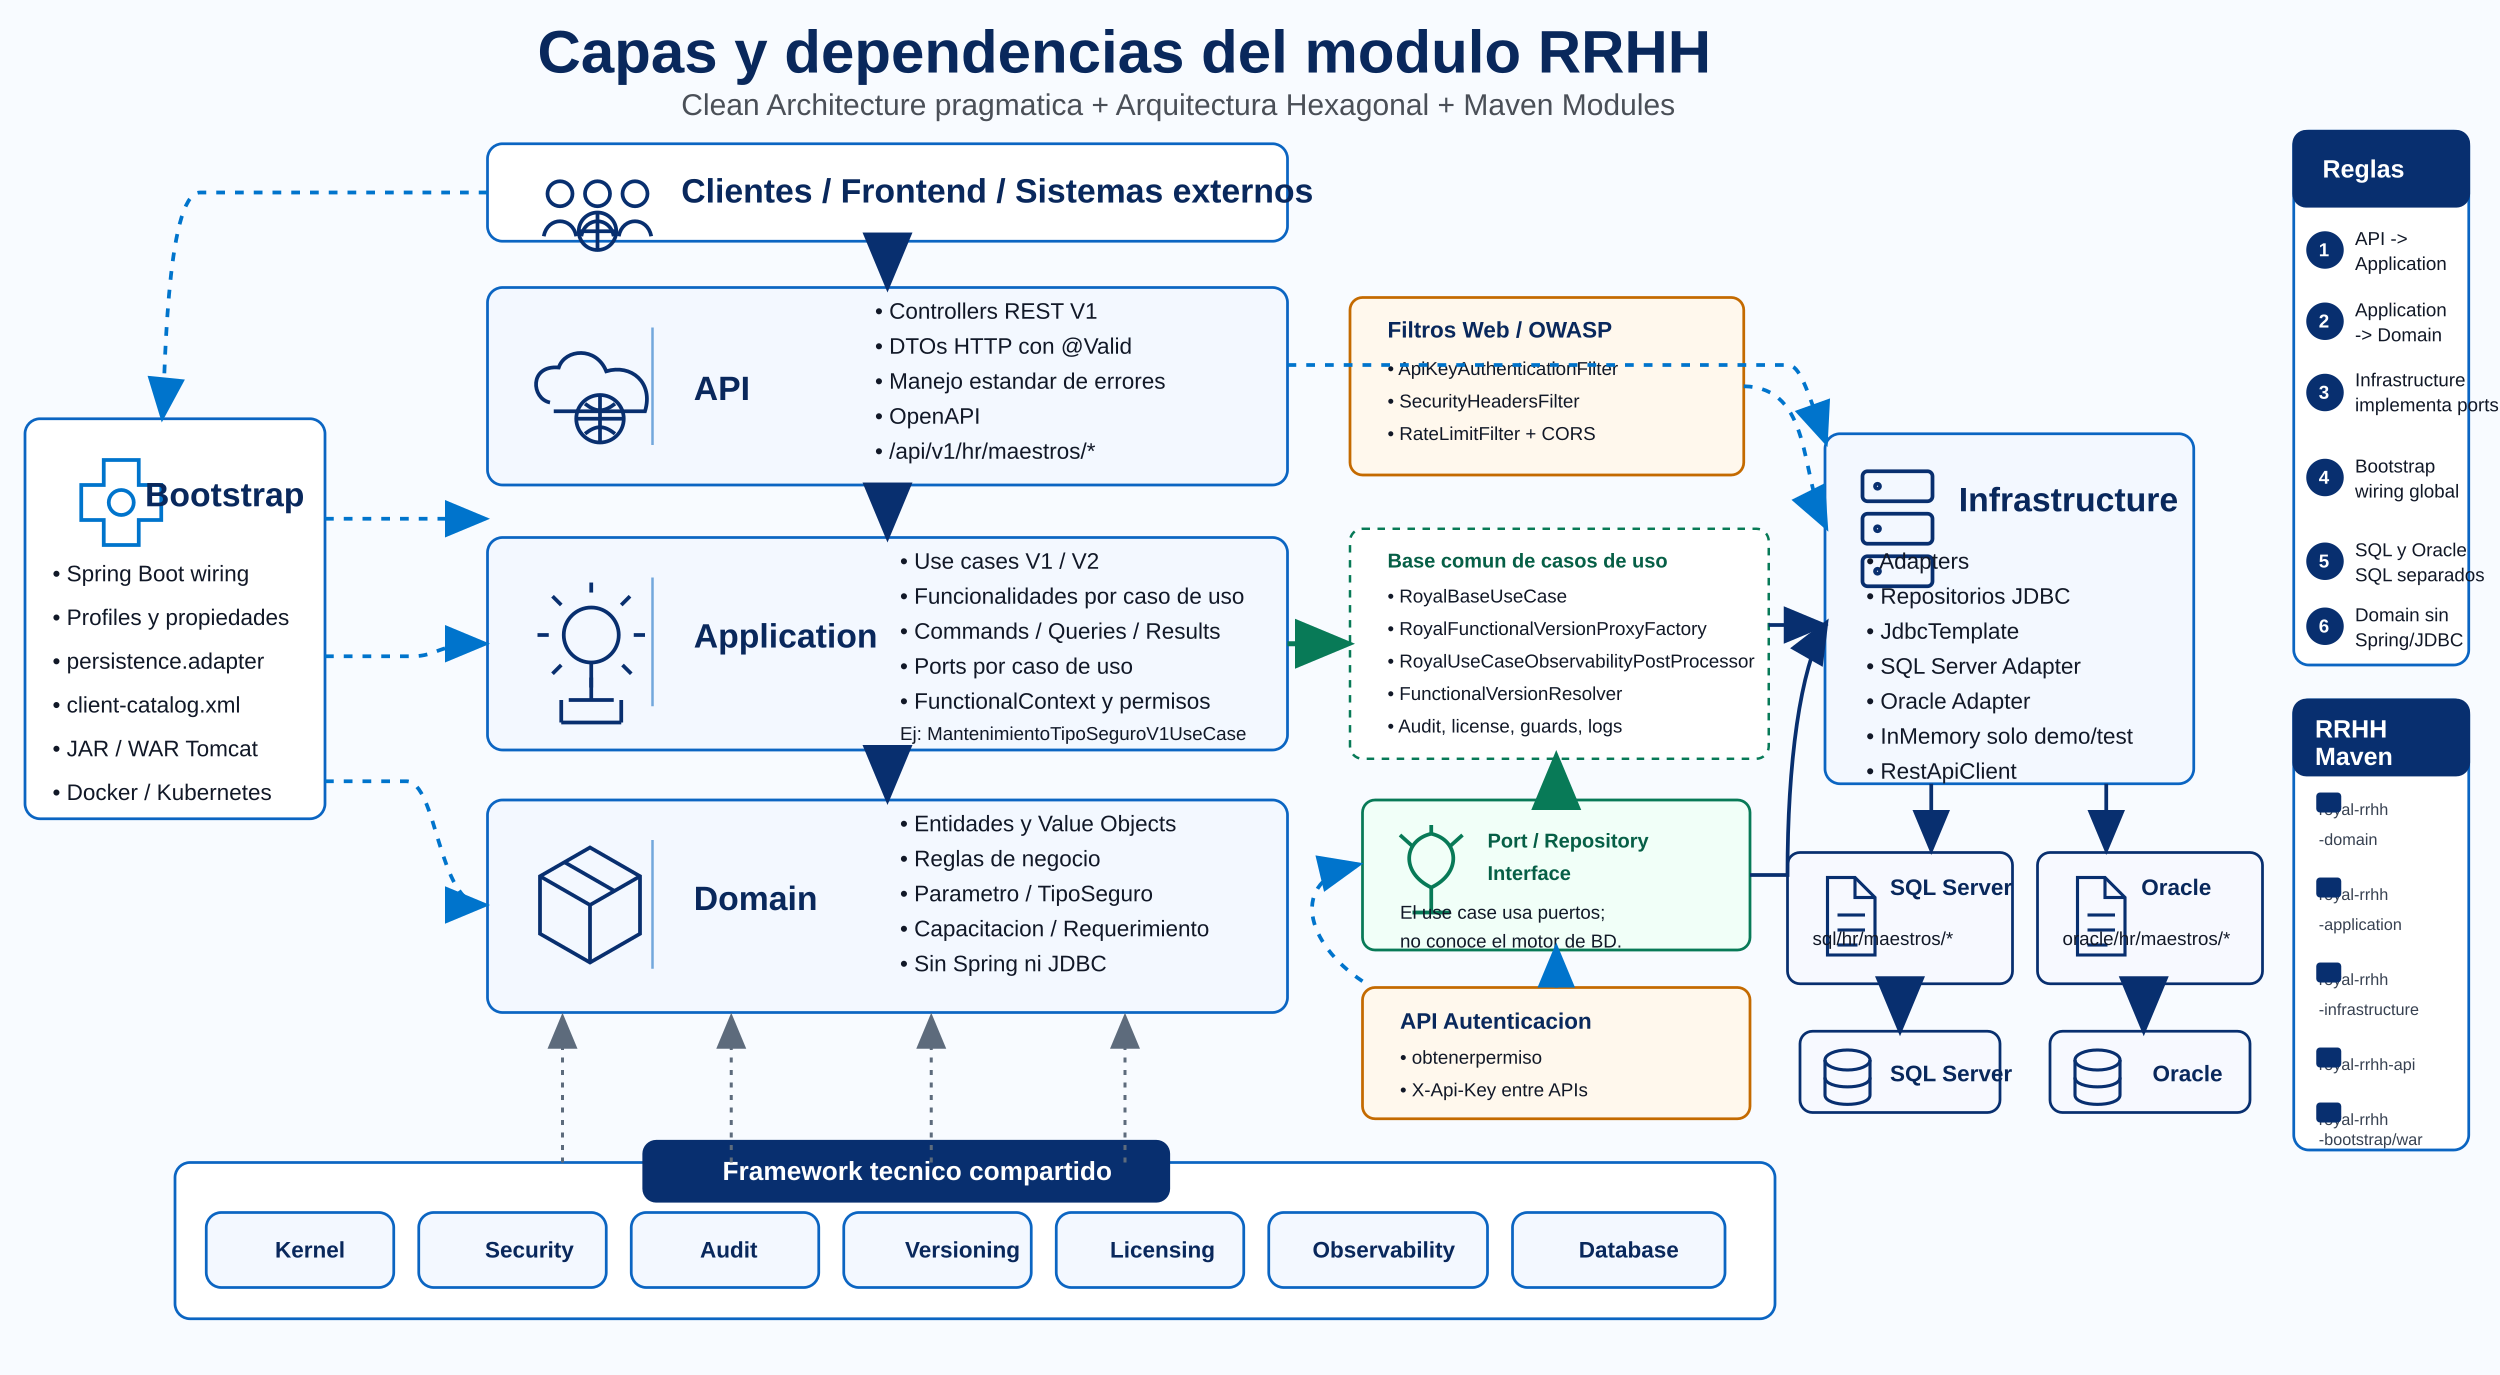
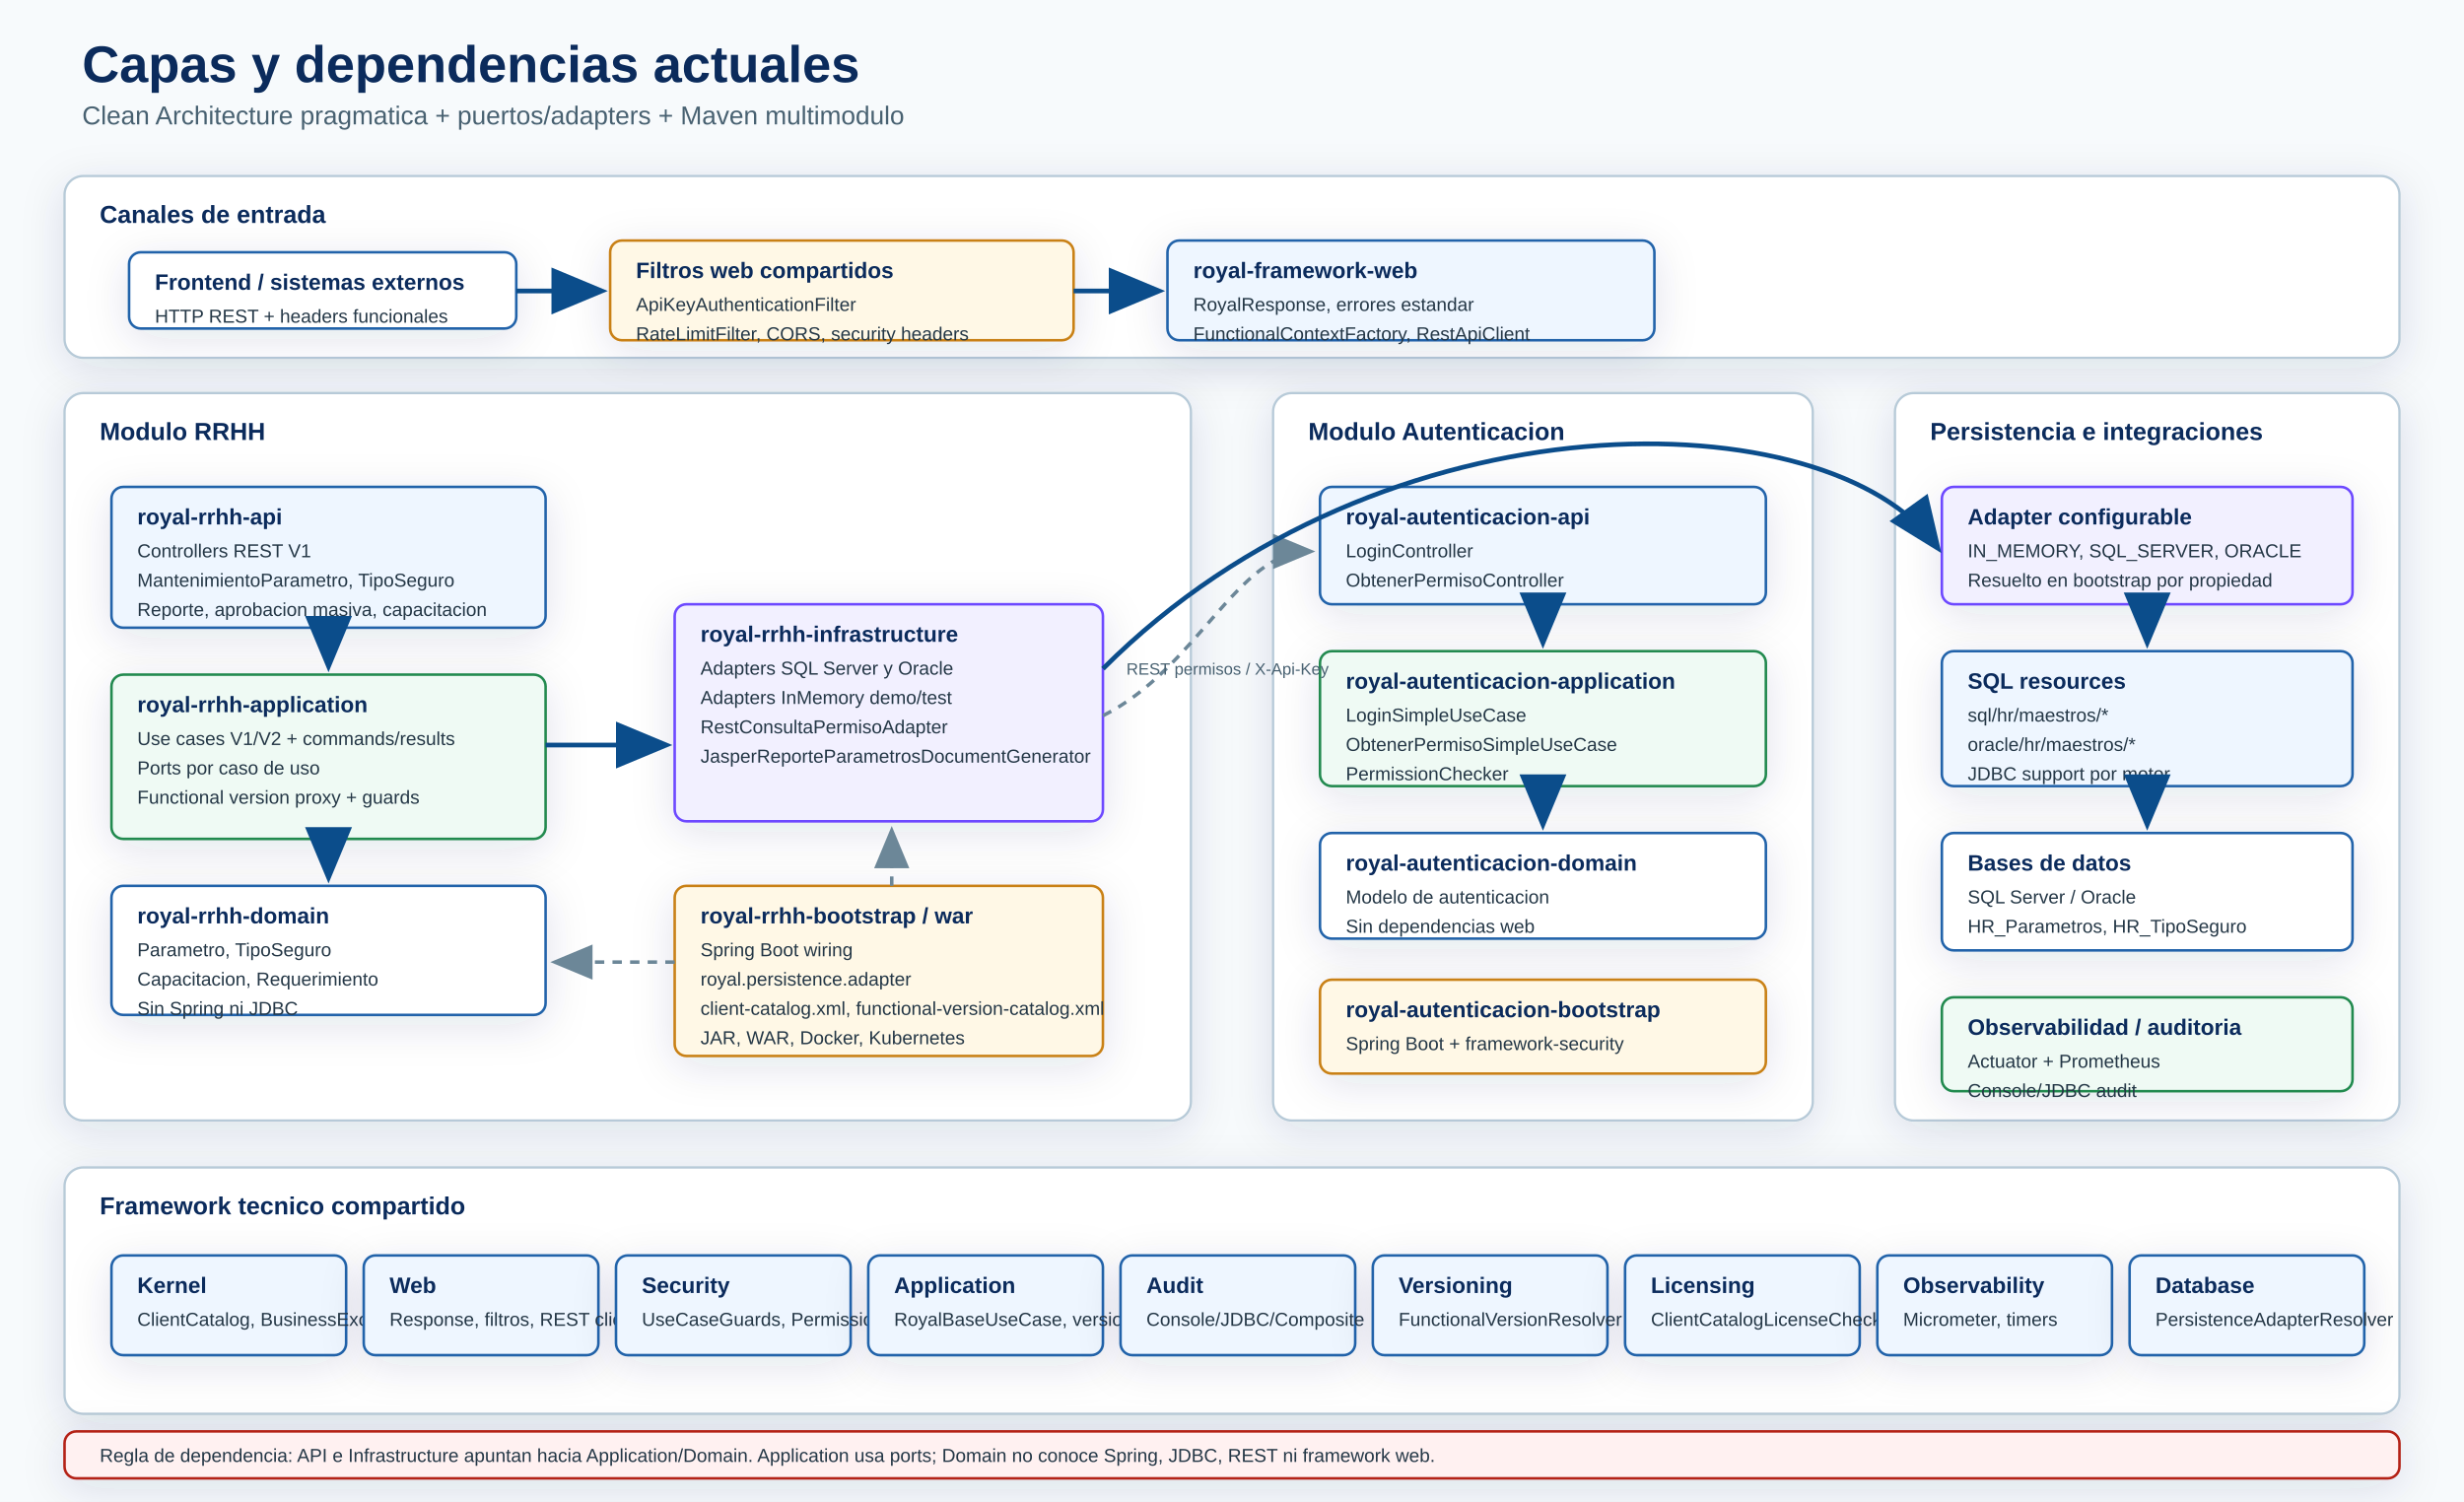
- <svg xmlns="http://www.w3.org/2000/svg" width="2000" height="1100" viewBox="0 0 2000 1100" role="img" aria-labelledby="title desc">
+ <svg xmlns="http://www.w3.org/2000/svg" width="2100" height="1280" viewBox="0 0 2100 1280" role="img" aria-labelledby="title desc">
  <defs>
    <style>
-       .bg { fill: #f8fbff; }
-       .title { fill: #09285c; font: 700 48px Arial, sans-serif; }
-       .subtitle { fill: #4a4f57; font: 400 24px Arial, sans-serif; }
-       .box { fill: #ffffff; stroke: #0b65c2; stroke-width: 2.2; rx: 12; }
-       .box-soft { fill: #f3f8ff; stroke: #0b65c2; stroke-width: 2.2; rx: 12; }
-       .box-green { fill: #f1fff8; stroke: #087a57; stroke-width: 2.2; rx: 10; }
-       .box-orange { fill: #fff8ed; stroke: #c46a00; stroke-width: 2.2; rx: 10; }
-       .box-dark { fill: #082f6f; stroke: #082f6f; stroke-width: 2.2; rx: 10; }
-       .box-db { fill: #f7f9ff; stroke: #082f6f; stroke-width: 2.2; rx: 10; }
-       .label { fill: #09285c; font: 700 27px Arial, sans-serif; }
-       .label-sm { fill: #09285c; font: 700 18px Arial, sans-serif; }
-       .label-green { fill: #065f46; font: 700 16px Arial, sans-serif; }
-       .text { fill: #111827; font: 400 18px Arial, sans-serif; }
-       .small { fill: #111827; font: 400 15px Arial, sans-serif; }
-       .tiny { fill: #374151; font: 400 13px Arial, sans-serif; }
-       .white { fill: #ffffff; font: 700 21px Arial, sans-serif; }
-       .rule-title { fill: #ffffff; font: 700 20px Arial, sans-serif; }
-       .num { fill: #ffffff; font: 700 15px Arial, sans-serif; }
-       .arrow { stroke: #082f6f; stroke-width: 4; fill: none; marker-end: url(#arrow); }
-       .arrow-thin { stroke: #082f6f; stroke-width: 3; fill: none; marker-end: url(#arrow); }
-       .arrow-dash { stroke: #0074cc; stroke-width: 3; fill: none; stroke-dasharray: 7 8; marker-end: url(#arrow-blue); }
-       .arrow-green { stroke: #087a57; stroke-width: 4; fill: none; marker-end: url(#arrow-green); }
-       .arrow-gray { stroke: #5d6b7c; stroke-width: 2.4; fill: none; stroke-dasharray: 4 6; marker-end: url(#arrow-gray); }
-       .shadow { }
-       .divider { stroke: #72a8dc; stroke-width: 2; }
-       .line { stroke: #b7c7d8; stroke-width: 2; }
-       .dash-outline { fill: #ffffff; stroke: #087a57; stroke-width: 2; stroke-dasharray: 6 6; rx: 10; }
+       .bg { fill: #f7fafc; }
+       .title { fill: #0b2b5c; font: 700 44px Arial, sans-serif; }
+       .subtitle { fill: #486171; font: 400 22px Arial, sans-serif; }
+       .band-title { fill: #0b2b5c; font: 700 21px Arial, sans-serif; }
+       .box-title { fill: #0b2b5c; font: 700 19px Arial, sans-serif; }
+       .text { fill: #243746; font: 400 16px Arial, sans-serif; }
+       .small { fill: #486171; font: 400 14px Arial, sans-serif; }
+       .tiny { fill: #486171; font: 400 12px Arial, sans-serif; }
+       .layer { fill: #ffffff; stroke: #b7cad8; stroke-width: 2; rx: 16; }
+       .box { fill: #ffffff; stroke: #2364aa; stroke-width: 2.2; rx: 10; }
+       .box-blue { fill: #eef6ff; stroke: #2364aa; stroke-width: 2.2; rx: 10; }
+       .box-green { fill: #effaf4; stroke: #248a50; stroke-width: 2.2; rx: 10; }
+       .box-yellow { fill: #fff8e6; stroke: #c98116; stroke-width: 2.2; rx: 10; }
+       .box-purple { fill: #f2f0ff; stroke: #6d4aff; stroke-width: 2.2; rx: 10; }
+       .box-red { fill: #fff1f1; stroke: #b42318; stroke-width: 2.2; rx: 10; }
+       .shadow { filter: drop-shadow(0 8px 18px rgba(11, 43, 92, 0.12)); }
+       .arrow { stroke: #0b4d8b; stroke-width: 4; fill: none; marker-end: url(#arrow); }
+       .arrow-soft { stroke: #6c8798; stroke-width: 3; fill: none; stroke-dasharray: 8 7; marker-end: url(#arrow-soft); }
+       .return { stroke: #248a50; stroke-width: 4; fill: none; marker-end: url(#arrow-green); }
+       .pill { fill: #0b2b5c; }
+       .pill-text { fill: #ffffff; font: 700 15px Arial, sans-serif; }
    </style>
    <marker id="arrow" markerWidth="12" markerHeight="10" refX="10" refY="5" orient="auto">
-       <polygon points="0 0, 12 5, 0 10" fill="#082f6f" />
+       <polygon points="0 0, 12 5, 0 10" fill="#0b4d8b" />
    </marker>
-     <marker id="arrow-blue" markerWidth="12" markerHeight="10" refX="10" refY="5" orient="auto">
-       <polygon points="0 0, 12 5, 0 10" fill="#0074cc" />
+     <marker id="arrow-soft" markerWidth="12" markerHeight="10" refX="10" refY="5" orient="auto">
+       <polygon points="0 0, 12 5, 0 10" fill="#6c8798" />
    </marker>
    <marker id="arrow-green" markerWidth="12" markerHeight="10" refX="10" refY="5" orient="auto">
-       <polygon points="0 0, 12 5, 0 10" fill="#087a57" />
-     </marker>
-     <marker id="arrow-gray" markerWidth="12" markerHeight="10" refX="10" refY="5" orient="auto">
-       <polygon points="0 0, 12 5, 0 10" fill="#5d6b7c" />
+       <polygon points="0 0, 12 5, 0 10" fill="#248a50" />
    </marker>
  </defs>
-   <rect class="bg" x="0" y="0" width="2000" height="1100" />
-   <text class="title" x="430" y="58">Capas y dependencias del modulo RRHH</text>
-   <text class="subtitle" x="545" y="92">Clean Architecture pragmatica + Arquitectura Hexagonal + Maven Modules</text>
-   <rect class="box shadow" x="390" y="115" width="640" height="78" />
-   <g transform="translate(430 137)" stroke="#082f6f" stroke-width="3" fill="none">
-     <circle cx="18" cy="18" r="10" />
-     <circle cx="48" cy="18" r="10" />
-     <circle cx="78" cy="18" r="10" />
-     <path d="M5 52 C8 36, 28 36, 31 52" />
-     <path d="M35 52 C38 36, 58 36, 61 52" />
-     <path d="M65 52 C68 36, 88 36, 91 52" />
-     <circle cx="48" cy="48" r="15" />
-     <path d="M33 48 H63 M48 33 V63" />
-   </g>
-   <text class="label" x="545" y="162">Clientes / Frontend / Sistemas externos</text>
-   <rect class="box shadow" x="20" y="335" width="240" height="320" />
-   <g transform="translate(48 368)" stroke="#0074cc" stroke-width="3" fill="none">
-     <path d="M35 0 h28 v20 h18 v28 h-18 v20 h-28 v-20 h-18 v-28 h18 z" />
-     <circle cx="49" cy="34" r="10" />
-   </g>
-   <text class="label" x="116" y="405">Bootstrap</text>
-   <text class="text" x="42" y="465">• Spring Boot wiring</text>
-   <text class="text" x="42" y="500">• Profiles y propiedades</text>
-   <text class="text" x="42" y="535">• persistence.adapter</text>
-   <text class="text" x="42" y="570">• client-catalog.xml</text>
-   <text class="text" x="42" y="605">• JAR / WAR Tomcat</text>
-   <text class="text" x="42" y="640">• Docker / Kubernetes</text>
-   <rect class="box-soft shadow" x="390" y="230" width="640" height="158" />
-   <g transform="translate(425 277)" stroke="#082f6f" stroke-width="3" fill="none">
-     <path d="M15 45 C0 42,-2 15,22 17 C27 2,52 0,60 20 C80 14,98 29,91 52 H18" />
-     <circle cx="55" cy="58" r="19" />
-     <path d="M36 58 H74 M55 39 V77 M43 46 C52 53,58 53,67 46 M43 70 C52 63,58 63,67 70" />
-   </g>
-   <line class="divider" x1="522" y1="262" x2="522" y2="356" />
-   <text class="label" x="555" y="320">API</text>
-   <text class="text" x="700" y="255">• Controllers REST V1</text>
-   <text class="text" x="700" y="283">• DTOs HTTP con @Valid</text>
-   <text class="text" x="700" y="311">• Manejo estandar de errores</text>
-   <text class="text" x="700" y="339">• OpenAPI</text>
-   <text class="text" x="700" y="367">• /api/v1/hr/maestros/*</text>
-   <rect class="box-orange shadow" x="1080" y="238" width="315" height="142" />
-   <text class="label-sm" x="1110" y="270">Filtros Web / OWASP</text>
-   <text class="small" x="1110" y="300">• ApiKeyAuthenticationFilter</text>
-   <text class="small" x="1110" y="326">• SecurityHeadersFilter</text>
-   <text class="small" x="1110" y="352">• RateLimitFilter + CORS</text>
-   <rect class="box-soft shadow" x="390" y="430" width="640" height="170" />
-   <g transform="translate(430 466)" stroke="#082f6f" stroke-width="3" fill="none">
-     <circle cx="43" cy="42" r="22" />
-     <path d="M43 8 V0 M43 84 V76 M9 42 H0 M86 42 H77 M19 18 L12 11 M68 66 L75 73 M67 18 L74 11 M19 66 L12 73" />
-     <path d="M25 94 H61 M43 64 V94 M19 112 H67 M19 112 V94 M67 112 V94" />
-   </g>
-   <line class="divider" x1="522" y1="462" x2="522" y2="565" />
-   <text class="label" x="555" y="518">Application</text>
-   <text class="text" x="720" y="455">• Use cases V1 / V2</text>
-   <text class="text" x="720" y="483">• Funcionalidades por caso de uso</text>
-   <text class="text" x="720" y="511">• Commands / Queries / Results</text>
-   <text class="text" x="720" y="539">• Ports por caso de uso</text>
-   <text class="text" x="720" y="567">• FunctionalContext y permisos</text>
-   <text class="small" x="720" y="592">Ej: MantenimientoTipoSeguroV1UseCase</text>
-   <rect class="dash-outline shadow" x="1080" y="423" width="335" height="184" />
-   <text class="label-green" x="1110" y="454">Base comun de casos de uso</text>
-   <text class="small" x="1110" y="482">• RoyalBaseUseCase</text>
-   <text class="small" x="1110" y="508">• RoyalFunctionalVersionProxyFactory</text>
-   <text class="small" x="1110" y="534">• RoyalUseCaseObservabilityPostProcessor</text>
-   <text class="small" x="1110" y="560">• FunctionalVersionResolver</text>
-   <text class="small" x="1110" y="586">• Audit, license, guards, logs</text>
-   <rect class="box-green shadow" x="1090" y="640" width="310" height="120" />
-   <g transform="translate(1120 660)" stroke="#087a57" stroke-width="3" fill="none">
-     <path d="M25 50 C0 38,3 12,25 7 C47 12,50 38,25 50 Z" />
-     <path d="M25 7 V0 M10 17 L0 8 M40 17 L50 8 M25 50 V70 M10 70 H40" />
-   </g>
-   <text class="label-green" x="1190" y="678">Port / Repository</text>
-   <text class="label-green" x="1190" y="704">Interface</text>
-   <text class="small" x="1120" y="735">El use case usa puertos;</text>
-   <text class="small" x="1120" y="758">no conoce el motor de BD.</text>
-   <rect class="box-soft shadow" x="390" y="640" width="640" height="170" />
-   <g transform="translate(430 678)" stroke="#082f6f" stroke-width="3" fill="none">
-     <path d="M42 0 L82 23 L82 69 L42 92 L2 69 L2 23 Z" />
-     <path d="M2 23 L42 46 L82 23 M42 46 V92" />
-     <path d="M22 12 L62 35" />
-   </g>
-   <line class="divider" x1="522" y1="672" x2="522" y2="775" />
-   <text class="label" x="555" y="728">Domain</text>
-   <text class="text" x="720" y="665">• Entidades y Value Objects</text>
-   <text class="text" x="720" y="693">• Reglas de negocio</text>
-   <text class="text" x="720" y="721">• Parametro / TipoSeguro</text>
-   <text class="text" x="720" y="749">• Capacitacion / Requerimiento</text>
-   <text class="text" x="720" y="777">• Sin Spring ni JDBC</text>
-   <rect class="box-soft shadow" x="1460" y="347" width="295" height="280" />
-   <g transform="translate(1490 377)" stroke="#082f6f" stroke-width="3" fill="none">
-     <rect x="0" y="0" width="56" height="24" rx="4" />
-     <rect x="0" y="34" width="56" height="24" rx="4" />
-     <rect x="0" y="68" width="56" height="24" rx="4" />
-     <circle cx="12" cy="12" r="2" />
-     <circle cx="12" cy="46" r="2" />
-     <circle cx="12" cy="80" r="2" />
-   </g>
-   <text class="label" x="1567" y="409">Infrastructure</text>
-   <text class="text" x="1493" y="455">• Adapters</text>
-   <text class="text" x="1493" y="483">• Repositorios JDBC</text>
-   <text class="text" x="1493" y="511">• JdbcTemplate</text>
-   <text class="text" x="1493" y="539">• SQL Server Adapter</text>
-   <text class="text" x="1493" y="567">• Oracle Adapter</text>
-   <text class="text" x="1493" y="595">• InMemory solo demo/test</text>
-   <text class="text" x="1493" y="623">• RestApiClient</text>
-   <rect class="box-db shadow" x="1430" y="682" width="180" height="105" />
-   <g transform="translate(1450 702)" stroke="#082f6f" stroke-width="2.5" fill="none">
-     <path d="M12 0 H34 L50 16 V62 H12 Z" />
-     <path d="M34 0 V16 H50" />
-     <path d="M20 30 H42 M20 42 H42 M20 54 H36" />
-   </g>
-   <text class="label-sm" x="1512" y="716">SQL Server</text>
-   <text class="small" x="1450" y="756">sql/hr/maestros/*</text>
-   <rect class="box-db shadow" x="1630" y="682" width="180" height="105" />
-   <g transform="translate(1650 702)" stroke="#082f6f" stroke-width="2.5" fill="none">
-     <path d="M12 0 H34 L50 16 V62 H12 Z" />
-     <path d="M34 0 V16 H50" />
-     <path d="M20 30 H42 M20 42 H42 M20 54 H36" />
-   </g>
-   <text class="label-sm" x="1713" y="716">Oracle</text>
-   <text class="small" x="1650" y="756">oracle/hr/maestros/*</text>
-   <rect class="box-db shadow" x="1440" y="825" width="160" height="65" />
-   <g transform="translate(1460 840)" stroke="#082f6f" stroke-width="2.5" fill="none">
-     <ellipse cx="18" cy="8" rx="18" ry="8" />
-     <path d="M0 8 V36 C0 46,36 46,36 36 V8" />
-     <path d="M0 22 C0 32,36 32,36 22" />
-   </g>
-   <text class="label-sm" x="1512" y="865">SQL Server</text>
-   <rect class="box-db shadow" x="1640" y="825" width="160" height="65" />
-   <g transform="translate(1660 840)" stroke="#082f6f" stroke-width="2.5" fill="none">
-     <ellipse cx="18" cy="8" rx="18" ry="8" />
-     <path d="M0 8 V36 C0 46,36 46,36 36 V8" />
-     <path d="M0 22 C0 32,36 32,36 22" />
-   </g>
-   <text class="label-sm" x="1722" y="865">Oracle</text>
-   <rect class="box-orange shadow" x="1090" y="790" width="310" height="105" />
-   <text class="label-sm" x="1120" y="823">API Autenticacion</text>
-   <text class="small" x="1120" y="851">• obtenerpermiso</text>
-   <text class="small" x="1120" y="877">• X-Api-Key entre APIs</text>
-   <rect class="box shadow" x="1835" y="105" width="140" height="427" />
-   <rect class="box-dark" x="1835" y="105" width="140" height="60" />
-   <text class="rule-title" x="1858" y="142">Reglas</text>
-   <g>
-     <circle cx="1860" cy="200" r="15" fill="#082f6f" />
-     <text class="num" x="1855" y="205">1</text>
-     <text class="small" x="1884" y="196">API -&gt;</text>
-     <text class="small" x="1884" y="216">Application</text>
-     <circle cx="1860" cy="257" r="15" fill="#082f6f" />
-     <text class="num" x="1855" y="262">2</text>
-     <text class="small" x="1884" y="253">Application</text>
-     <text class="small" x="1884" y="273">-&gt; Domain</text>
-     <circle cx="1860" cy="314" r="15" fill="#082f6f" />
-     <text class="num" x="1855" y="319">3</text>
-     <text class="small" x="1884" y="309">Infrastructure</text>
-     <text class="small" x="1884" y="329">implementa ports</text>
-     <circle cx="1860" cy="382" r="15" fill="#082f6f" />
-     <text class="num" x="1855" y="387">4</text>
-     <text class="small" x="1884" y="378">Bootstrap</text>
-     <text class="small" x="1884" y="398">wiring global</text>
-     <circle cx="1860" cy="449" r="15" fill="#082f6f" />
-     <text class="num" x="1855" y="454">5</text>
-     <text class="small" x="1884" y="445">SQL y Oracle</text>
-     <text class="small" x="1884" y="465">SQL separados</text>
-     <circle cx="1860" cy="501" r="15" fill="#082f6f" />
-     <text class="num" x="1855" y="506">6</text>
-     <text class="small" x="1884" y="497">Domain sin</text>
-     <text class="small" x="1884" y="517">Spring/JDBC</text>
-   </g>
-   <rect class="box shadow" x="1835" y="560" width="140" height="360" />
-   <rect class="box-dark" x="1835" y="560" width="140" height="60" />
-   <text class="rule-title" x="1852" y="590">RRHH</text>
-   <text class="rule-title" x="1852" y="612">Maven</text>
-   <text class="tiny" x="1855" y="652">royal-rrhh</text>
-   <text class="tiny" x="1855" y="676">-domain</text>
-   <text class="tiny" x="1855" y="720">royal-rrhh</text>
-   <text class="tiny" x="1855" y="744">-application</text>
-   <text class="tiny" x="1855" y="788">royal-rrhh</text>
-   <text class="tiny" x="1855" y="812">-infrastructure</text>
-   <text class="tiny" x="1855" y="856">royal-rrhh-api</text>
-   <text class="tiny" x="1855" y="900">royal-rrhh</text>
-   <text class="tiny" x="1855" y="916">-bootstrap/war</text>
-   <g stroke="#082f6f" stroke-width="2" fill="#082f6f">
-     <rect x="1854" y="635" width="18" height="14" rx="2" />
-     <rect x="1854" y="703" width="18" height="14" rx="2" />
-     <rect x="1854" y="771" width="18" height="14" rx="2" />
-     <rect x="1854" y="839" width="18" height="14" rx="2" />
-     <rect x="1854" y="883" width="18" height="14" rx="2" />
-   </g>
-   <rect class="box shadow" x="140" y="930" width="1280" height="125" />
-   <rect class="box-dark shadow" x="515" y="913" width="420" height="48" />
-   <text class="white" x="578" y="944">Framework tecnico compartido</text>
-   <g>
-     <rect class="box-soft" x="165" y="970" width="150" height="60" />
-     <text class="label-sm" x="220" y="1006">Kernel</text>
-     <rect class="box-soft" x="335" y="970" width="150" height="60" />
-     <text class="label-sm" x="388" y="1006">Security</text>
-     <rect class="box-soft" x="505" y="970" width="150" height="60" />
-     <text class="label-sm" x="560" y="1006">Audit</text>
-     <rect class="box-soft" x="675" y="970" width="150" height="60" />
-     <text class="label-sm" x="724" y="1006">Versioning</text>
-     <rect class="box-soft" x="845" y="970" width="150" height="60" />
-     <text class="label-sm" x="888" y="1006">Licensing</text>
-     <rect class="box-soft" x="1015" y="970" width="175" height="60" />
-     <text class="label-sm" x="1050" y="1006">Observability</text>
-     <rect class="box-soft" x="1210" y="970" width="170" height="60" />
-     <text class="label-sm" x="1263" y="1006">Database</text>
-   </g>
-   <path class="arrow" d="M710 193 V226" />
-   <path class="arrow" d="M710 388 V426" />
-   <path class="arrow" d="M710 600 V636" />
-   <path class="arrow-green" d="M1030 515 H1076" />
-   <path class="arrow-green" d="M1245 640 V608" />
-   <path class="arrow-thin" d="M1400 700 H1430 C1430 610,1440 535,1460 500" />
-   <path class="arrow-thin" d="M1415 500 H1457" />
-   <path class="arrow-thin" d="M1545 627 V678" />
-   <path class="arrow-thin" d="M1685 627 V678" />
-   <path class="arrow" d="M1520 787 V821" />
-   <path class="arrow" d="M1715 787 V821" />
-   <path class="arrow-dash" d="M1030 292 H1430 C1440 292,1445 310,1460 352" />
-   <path class="arrow-dash" d="M260 415 H386" />
-   <path class="arrow-dash" d="M260 525 H330 C350 525,350 515,386 515" />
-   <path class="arrow-dash" d="M260 625 H325 C350 625,350 724,386 724" />
-   <path class="arrow-dash" d="M390 154 H160 C132 154,132 312,130 332" />
-   <path class="arrow-gray" d="M450 930 V815" />
-   <path class="arrow-gray" d="M585 930 V815" />
-   <path class="arrow-gray" d="M745 930 V815" />
-   <path class="arrow-gray" d="M900 930 V815" />
-   <path class="arrow-dash" d="M1090 785 C1045 755,1030 705,1085 692" />
-   <path class="arrow-dash" d="M1245 790 V760" />
-   <path class="arrow-dash" d="M1395 309 C1450 310,1440 380,1460 420" />
+   <rect class="bg" x="0" y="0" width="2100" height="1280" />
+   <text class="title" x="70" y="70">Capas y dependencias actuales</text>
+   <text class="subtitle" x="70" y="106">Clean Architecture pragmatica + puertos/adapters + Maven multimodulo</text>
+   <rect class="layer shadow" x="55" y="150" width="1990" height="155" />
+   <text class="band-title" x="85" y="190">Canales de entrada</text>
+   <rect class="box shadow" x="110" y="215" width="330" height="65" />
+   <text class="box-title" x="132" y="247">Frontend / sistemas externos</text>
+   <text class="text" x="132" y="275">HTTP REST + headers funcionales</text>
+   <rect class="box-yellow shadow" x="520" y="205" width="395" height="85" />
+   <text class="box-title" x="542" y="237">Filtros web compartidos</text>
+   <text class="text" x="542" y="265">ApiKeyAuthenticationFilter</text>
+   <text class="text" x="542" y="290">RateLimitFilter, CORS, security headers</text>
+   <rect class="box-blue shadow" x="995" y="205" width="415" height="85" />
+   <text class="box-title" x="1017" y="237">royal-framework-web</text>
+   <text class="text" x="1017" y="265">RoyalResponse, errores estandar</text>
+   <text class="text" x="1017" y="290">FunctionalContextFactory, RestApiClient</text>
+   <path class="arrow" d="M440 248 H510" />
+   <path class="arrow" d="M915 248 H985" />
+   <rect class="layer shadow" x="55" y="335" width="960" height="620" />
+   <text class="band-title" x="85" y="375">Modulo RRHH</text>
+   <rect class="box-blue shadow" x="95" y="415" width="370" height="120" />
+   <text class="box-title" x="117" y="447">royal-rrhh-api</text>
+   <text class="text" x="117" y="475">Controllers REST V1</text>
+   <text class="text" x="117" y="500">MantenimientoParametro, TipoSeguro</text>
+   <text class="text" x="117" y="525">Reporte, aprobacion masiva, capacitacion</text>
+   <rect class="box-green shadow" x="95" y="575" width="370" height="140" />
+   <text class="box-title" x="117" y="607">royal-rrhh-application</text>
+   <text class="text" x="117" y="635">Use cases V1/V2 + commands/results</text>
+   <text class="text" x="117" y="660">Ports por caso de uso</text>
+   <text class="text" x="117" y="685">Functional version proxy + guards</text>
+   <rect class="box shadow" x="95" y="755" width="370" height="110" />
+   <text class="box-title" x="117" y="787">royal-rrhh-domain</text>
+   <text class="text" x="117" y="815">Parametro, TipoSeguro</text>
+   <text class="text" x="117" y="840">Capacitacion, Requerimiento</text>
+   <text class="text" x="117" y="865">Sin Spring ni JDBC</text>
+   <rect class="box-purple shadow" x="575" y="515" width="365" height="185" />
+   <text class="box-title" x="597" y="547">royal-rrhh-infrastructure</text>
+   <text class="text" x="597" y="575">Adapters SQL Server y Oracle</text>
+   <text class="text" x="597" y="600">Adapters InMemory demo/test</text>
+   <text class="text" x="597" y="625">RestConsultaPermisoAdapter</text>
+   <text class="text" x="597" y="650">JasperReporteParametrosDocumentGenerator</text>
+   <rect class="box-yellow shadow" x="575" y="755" width="365" height="145" />
+   <text class="box-title" x="597" y="787">royal-rrhh-bootstrap / war</text>
+   <text class="text" x="597" y="815">Spring Boot wiring</text>
+   <text class="text" x="597" y="840">royal.persistence.adapter</text>
+   <text class="text" x="597" y="865">client-catalog.xml, functional-version-catalog.xml</text>
+   <text class="text" x="597" y="890">JAR, WAR, Docker, Kubernetes</text>
+   <path class="arrow" d="M280 535 V565" />
+   <path class="arrow" d="M280 715 V745" />
+   <path class="arrow" d="M465 635 H565" />
+   <path class="arrow-soft" d="M760 755 V710" />
+   <path class="arrow-soft" d="M575 820 H475" />
+   <rect class="layer shadow" x="1085" y="335" width="460" height="620" />
+   <text class="band-title" x="1115" y="375">Modulo Autenticacion</text>
+   <rect class="box-blue shadow" x="1125" y="415" width="380" height="100" />
+   <text class="box-title" x="1147" y="447">royal-autenticacion-api</text>
+   <text class="text" x="1147" y="475">LoginController</text>
+   <text class="text" x="1147" y="500">ObtenerPermisoController</text>
+   <rect class="box-green shadow" x="1125" y="555" width="380" height="115" />
+   <text class="box-title" x="1147" y="587">royal-autenticacion-application</text>
+   <text class="text" x="1147" y="615">LoginSimpleUseCase</text>
+   <text class="text" x="1147" y="640">ObtenerPermisoSimpleUseCase</text>
+   <text class="text" x="1147" y="665">PermissionChecker</text>
+   <rect class="box shadow" x="1125" y="710" width="380" height="90" />
+   <text class="box-title" x="1147" y="742">royal-autenticacion-domain</text>
+   <text class="text" x="1147" y="770">Modelo de autenticacion</text>
+   <text class="text" x="1147" y="795">Sin dependencias web</text>
+   <rect class="box-yellow shadow" x="1125" y="835" width="380" height="80" />
+   <text class="box-title" x="1147" y="867">royal-autenticacion-bootstrap</text>
+   <text class="text" x="1147" y="895">Spring Boot + framework-security</text>
+   <path class="arrow" d="M1315 515 V545" />
+   <path class="arrow" d="M1315 670 V700" />
+   <path class="arrow-soft" d="M940 610 C1020 570, 1055 470, 1115 470" />
+   <text class="small" x="960" y="575">REST permisos / X-Api-Key</text>
+   <rect class="layer shadow" x="1615" y="335" width="430" height="620" />
+   <text class="band-title" x="1645" y="375">Persistencia e integraciones</text>
+   <rect class="box-purple shadow" x="1655" y="415" width="350" height="100" />
+   <text class="box-title" x="1677" y="447">Adapter configurable</text>
+   <text class="text" x="1677" y="475">IN_MEMORY, SQL_SERVER, ORACLE</text>
+   <text class="text" x="1677" y="500">Resuelto en bootstrap por propiedad</text>
+   <rect class="box-blue shadow" x="1655" y="555" width="350" height="115" />
+   <text class="box-title" x="1677" y="587">SQL resources</text>
+   <text class="text" x="1677" y="615">sql/hr/maestros/*</text>
+   <text class="text" x="1677" y="640">oracle/hr/maestros/*</text>
+   <text class="text" x="1677" y="665">JDBC support por motor</text>
+   <rect class="box shadow" x="1655" y="710" width="350" height="100" />
+   <text class="box-title" x="1677" y="742">Bases de datos</text>
+   <text class="text" x="1677" y="770">SQL Server / Oracle</text>
+   <text class="text" x="1677" y="795">HR_Parametros, HR_TipoSeguro</text>
+   <rect class="box-green shadow" x="1655" y="850" width="350" height="80" />
+   <text class="box-title" x="1677" y="882">Observabilidad / auditoria</text>
+   <text class="text" x="1677" y="910">Actuator + Prometheus</text>
+   <text class="text" x="1677" y="935">Console/JDBC audit</text>
+   <path class="arrow" d="M940 570 C1180 330, 1560 340, 1650 465" />
+   <path class="arrow" d="M1830 515 V545" />
+   <path class="arrow" d="M1830 670 V700" />
+   <rect class="layer shadow" x="55" y="995" width="1990" height="210" />
+   <text class="band-title" x="85" y="1035">Framework tecnico compartido</text>
+   <rect class="box-blue shadow" x="95" y="1070" width="200" height="85" />
+   <text class="box-title" x="117" y="1102">Kernel</text>
+   <text class="text" x="117" y="1130">ClientCatalog, BusinessException</text>
+   <rect class="box-blue shadow" x="310" y="1070" width="200" height="85" />
+   <text class="box-title" x="332" y="1102">Web</text>
+   <text class="text" x="332" y="1130">Response, filtros, REST client</text>
+   <rect class="box-blue shadow" x="525" y="1070" width="200" height="85" />
+   <text class="box-title" x="547" y="1102">Security</text>
+   <text class="text" x="547" y="1130">UseCaseGuards, PermissionChecker</text>
+   <rect class="box-blue shadow" x="740" y="1070" width="200" height="85" />
+   <text class="box-title" x="762" y="1102">Application</text>
+   <text class="text" x="762" y="1130">RoyalBaseUseCase, version proxy</text>
+   <rect class="box-blue shadow" x="955" y="1070" width="200" height="85" />
+   <text class="box-title" x="977" y="1102">Audit</text>
+   <text class="text" x="977" y="1130">Console/JDBC/Composite</text>
+   <rect class="box-blue shadow" x="1170" y="1070" width="200" height="85" />
+   <text class="box-title" x="1192" y="1102">Versioning</text>
+   <text class="text" x="1192" y="1130">FunctionalVersionResolver</text>
+   <rect class="box-blue shadow" x="1385" y="1070" width="200" height="85" />
+   <text class="box-title" x="1407" y="1102">Licensing</text>
+   <text class="text" x="1407" y="1130">ClientCatalogLicenseChecker</text>
+   <rect class="box-blue shadow" x="1600" y="1070" width="200" height="85" />
+   <text class="box-title" x="1622" y="1102">Observability</text>
+   <text class="text" x="1622" y="1130">Micrometer, timers</text>
+   <rect class="box-blue shadow" x="1815" y="1070" width="200" height="85" />
+   <text class="box-title" x="1837" y="1102">Database</text>
+   <text class="text" x="1837" y="1130">PersistenceAdapterResolver</text>
+   <rect class="box-red shadow" x="55" y="1220" width="1990" height="40" />
+   <text class="text" x="85" y="1246">Regla de dependencia: API e Infrastructure apuntan hacia Application/Domain. Application usa ports; Domain no conoce Spring, JDBC, REST ni framework web.</text>
</svg>
